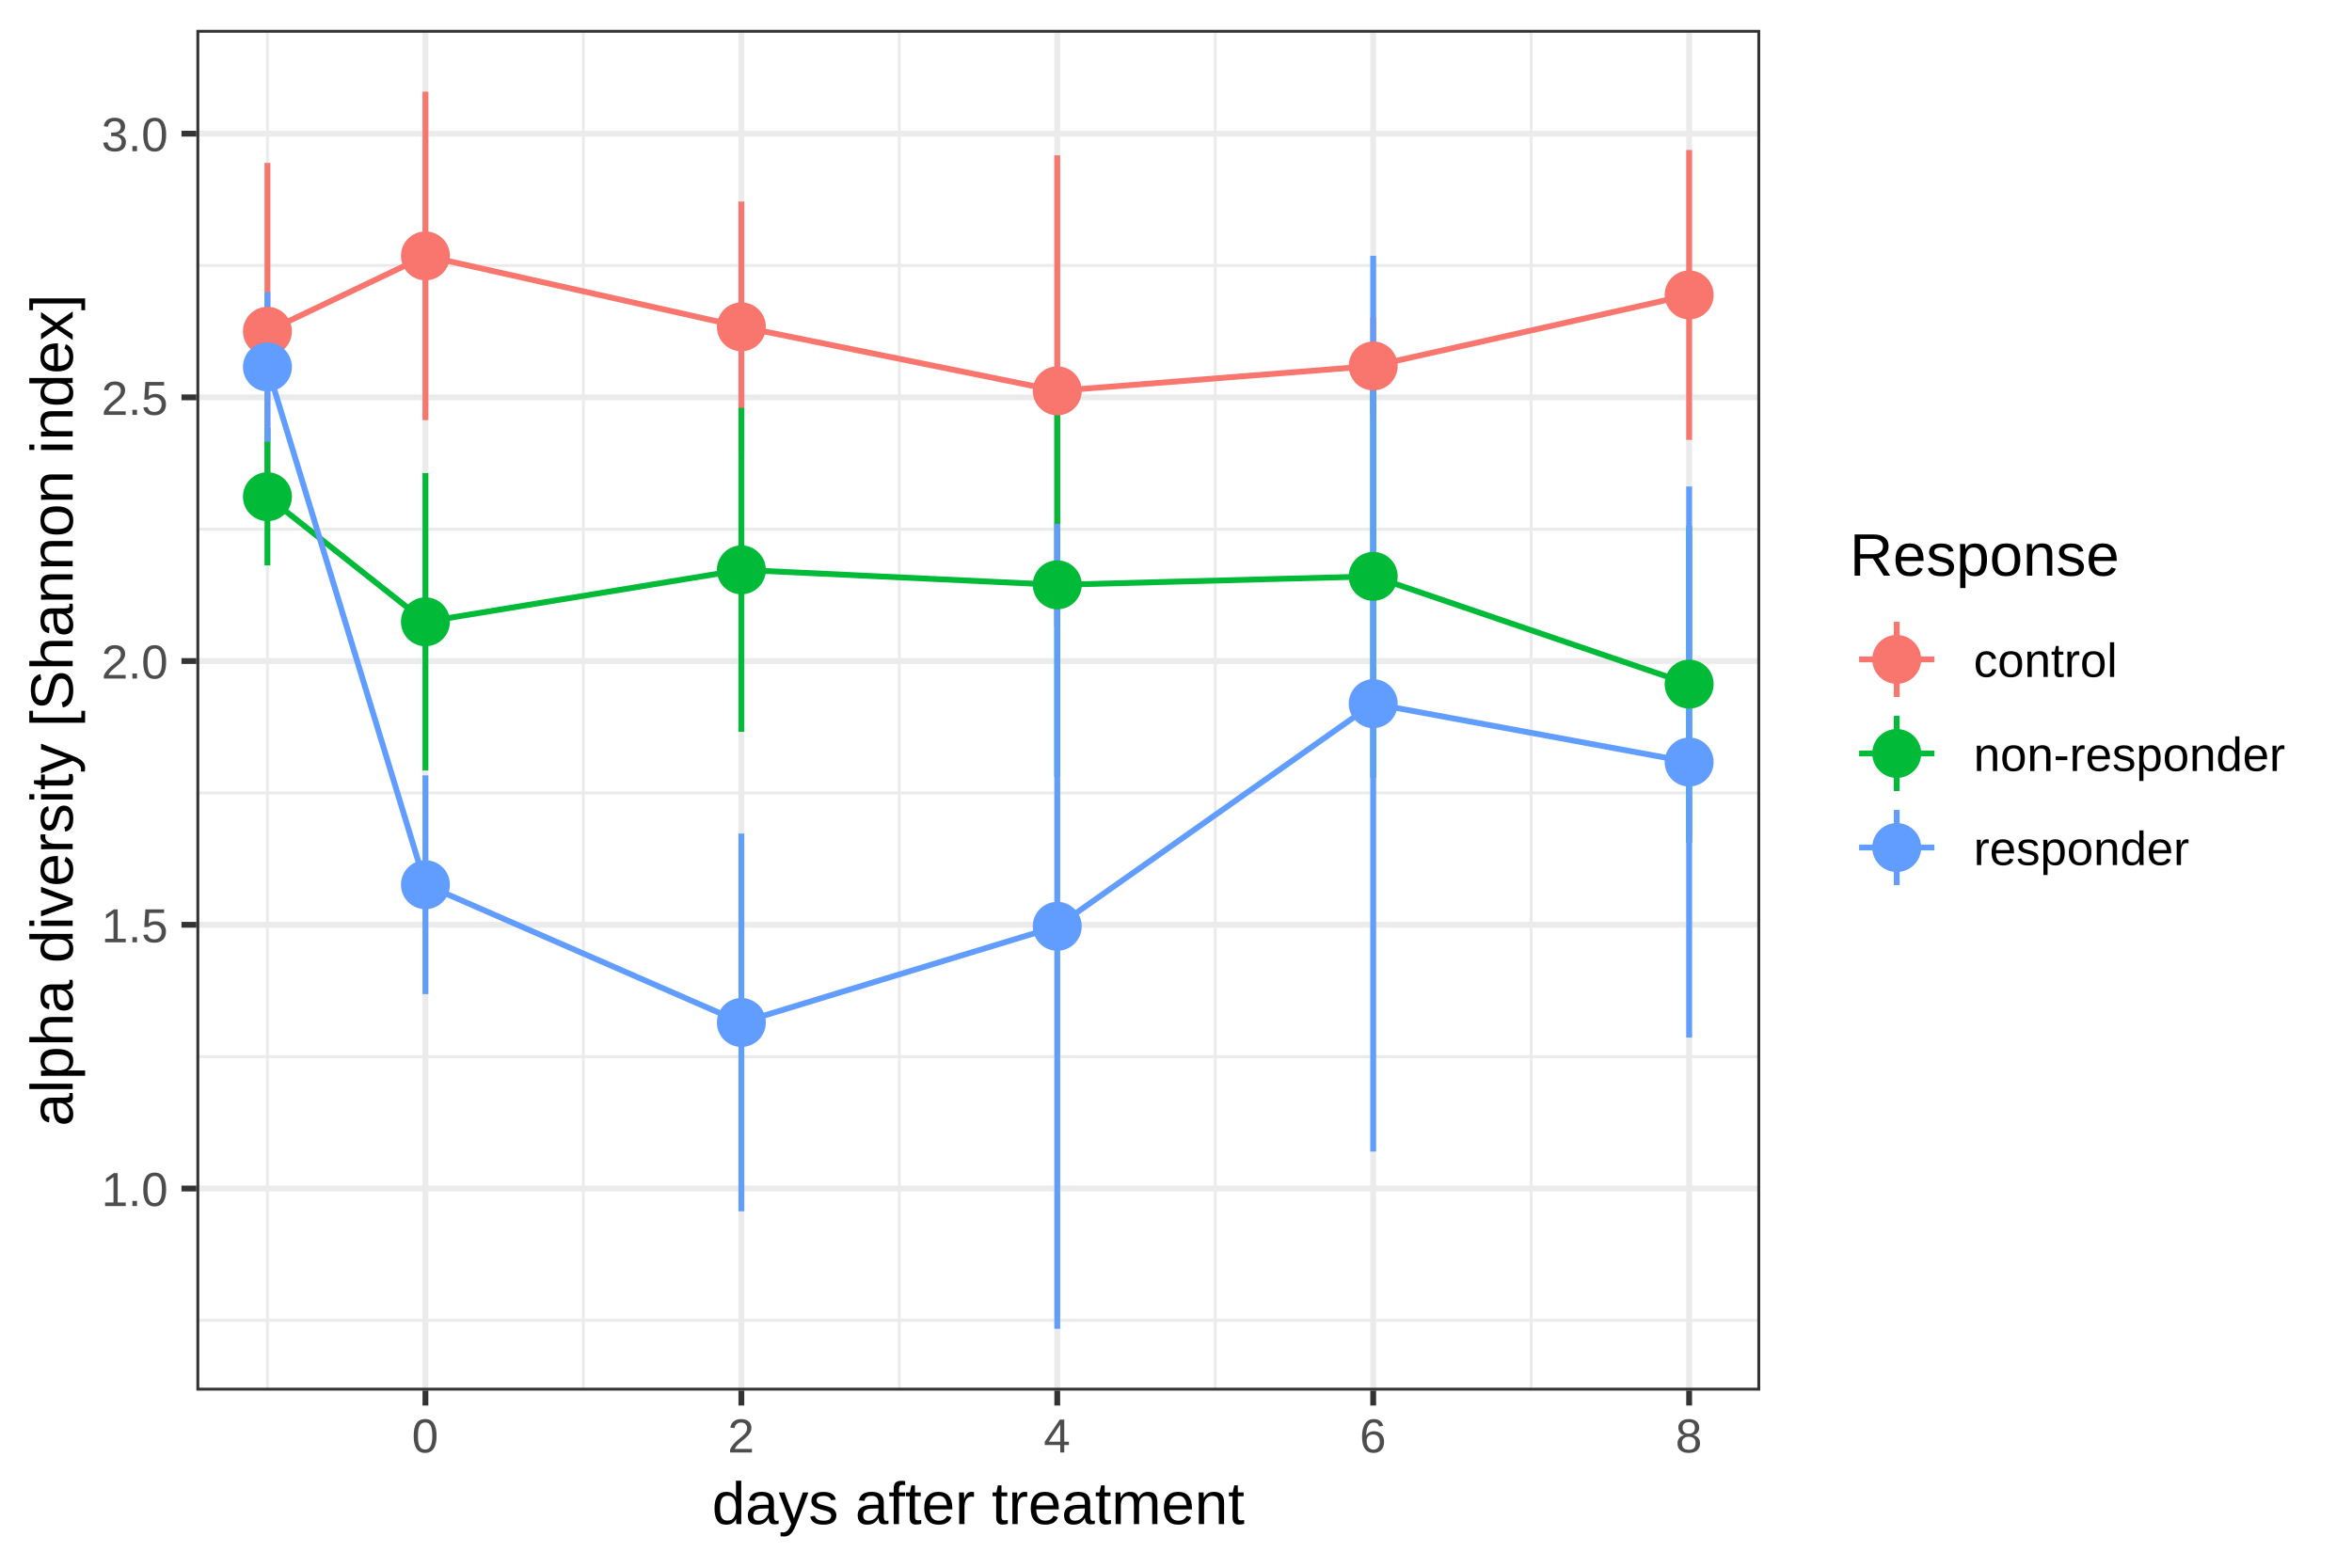
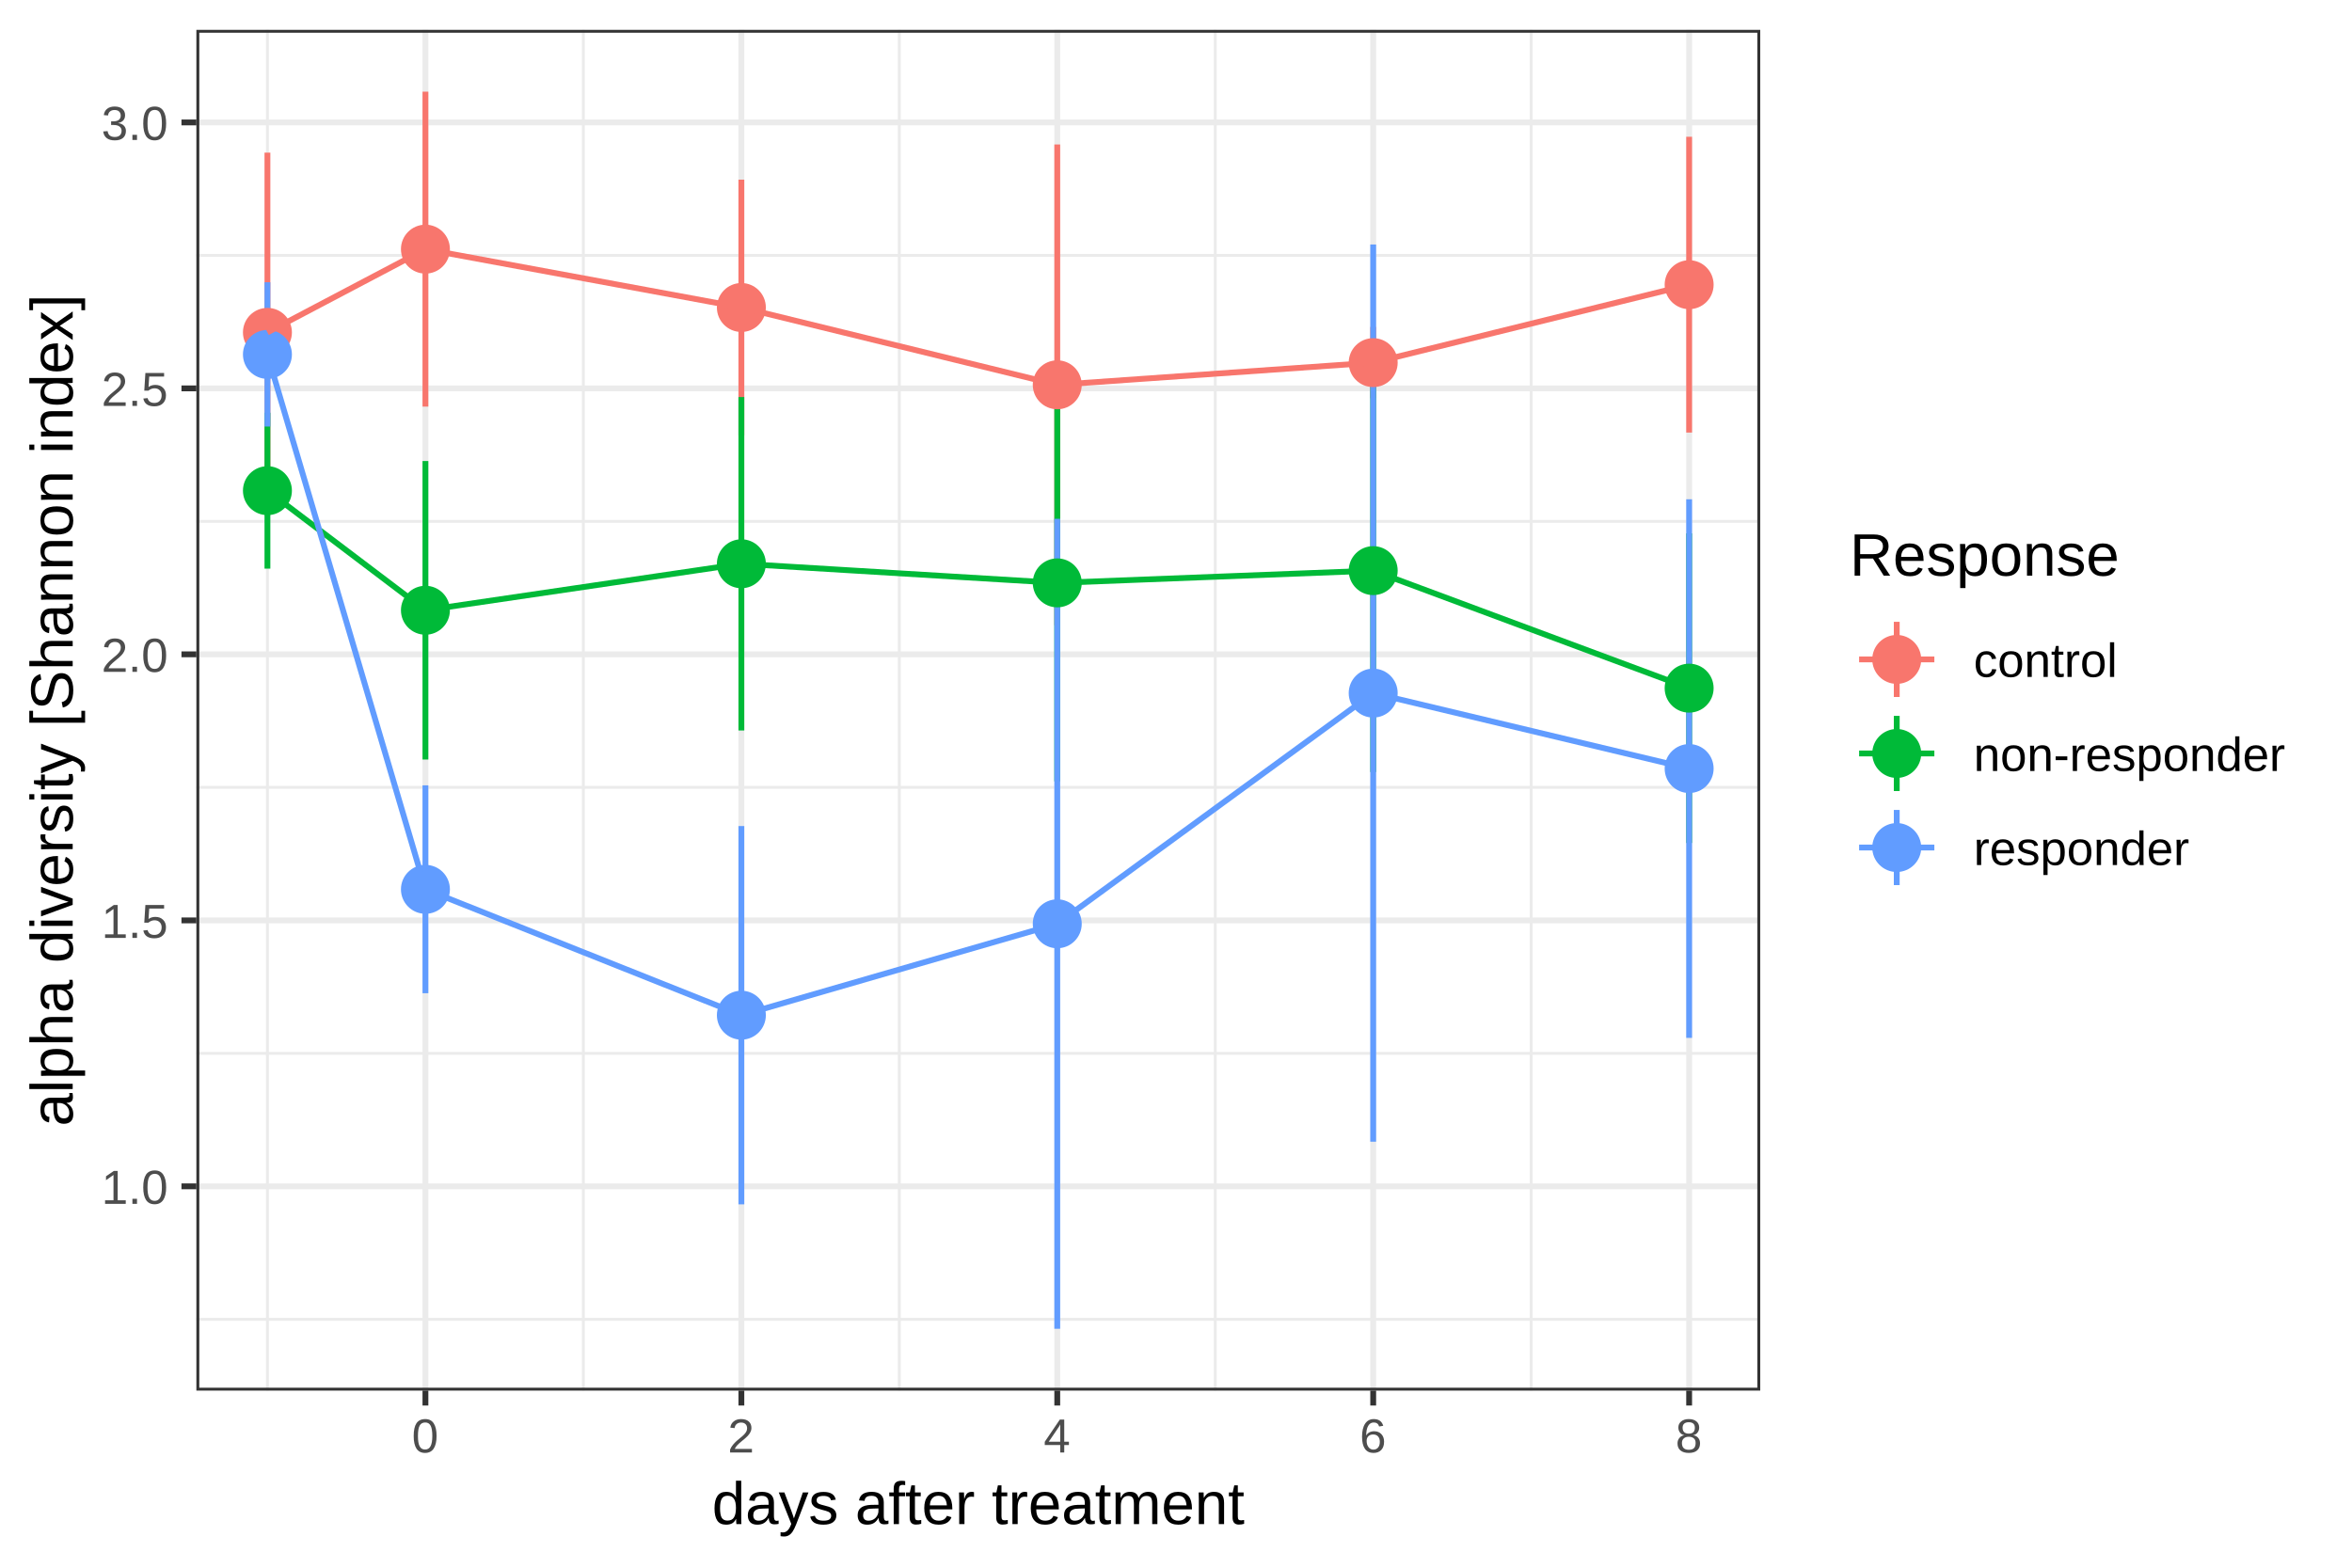
<svg xmlns="http://www.w3.org/2000/svg" viewBox="0 0 432.00 288.00">
  <defs>
    <style type="text/css">
    line, polyline, path, rect, circle {
      fill: none;
      stroke: #000000;
      stroke-linecap: round;
      stroke-linejoin: round;
      stroke-miterlimit: 10.00;
    }
  </style>
  </defs>
  <rect width="100%" height="100%" style="stroke: none; fill: #FFFFFF;" />
  <rect x="0.00" y="0.00" width="432.00" height="288.00" style="stroke-width: 1.07; stroke: #FFFFFF; fill: #FFFFFF;" />
  <defs>
    <clipPath id="cpMzYuMDY4MnwzMjMuMzA0fDI1NS40NzR8NS40Nzk0NQ==">
      <rect x="36.07" y="5.48" width="287.24" height="249.99" />
    </clipPath>
  </defs>
  <rect x="36.07" y="5.48" width="287.24" height="249.99" style="stroke-width: 1.07; stroke: none; fill: #FFFFFF;" clip-path="url(#cpMzYuMDY4MnwzMjMuMzA0fDI1NS40NzR8NS40Nzk0NQ==)" />
-   <polyline points="36.07,242.56 323.30,242.56 " style="stroke-width: 0.53; stroke: #EBEBEB; stroke-linecap: butt;" clip-path="url(#cpMzYuMDY4MnwzMjMuMzA0fDI1NS40NzR8NS40Nzk0NQ==)" />
-   <polyline points="36.07,194.11 323.30,194.11 " style="stroke-width: 0.53; stroke: #EBEBEB; stroke-linecap: butt;" clip-path="url(#cpMzYuMDY4MnwzMjMuMzA0fDI1NS40NzR8NS40Nzk0NQ==)" />
-   <polyline points="36.07,145.67 323.30,145.67 " style="stroke-width: 0.53; stroke: #EBEBEB; stroke-linecap: butt;" clip-path="url(#cpMzYuMDY4MnwzMjMuMzA0fDI1NS40NzR8NS40Nzk0NQ==)" />
-   <polyline points="36.07,97.22 323.30,97.22 " style="stroke-width: 0.53; stroke: #EBEBEB; stroke-linecap: butt;" clip-path="url(#cpMzYuMDY4MnwzMjMuMzA0fDI1NS40NzR8NS40Nzk0NQ==)" />
-   <polyline points="36.07,48.77 323.30,48.77 " style="stroke-width: 0.53; stroke: #EBEBEB; stroke-linecap: butt;" clip-path="url(#cpMzYuMDY4MnwzMjMuMzA0fDI1NS40NzR8NS40Nzk0NQ==)" />
+   <polyline points="36.07,242.37 323.30,242.37 " style="stroke-width: 0.53; stroke: #EBEBEB; stroke-linecap: butt;" clip-path="url(#cpMzYuMDY4MnwzMjMuMzA0fDI1NS40NzR8NS40Nzk0NQ==)" />
+   <polyline points="36.07,193.51 323.30,193.51 " style="stroke-width: 0.53; stroke: #EBEBEB; stroke-linecap: butt;" clip-path="url(#cpMzYuMDY4MnwzMjMuMzA0fDI1NS40NzR8NS40Nzk0NQ==)" />
+   <polyline points="36.07,144.65 323.30,144.65 " style="stroke-width: 0.53; stroke: #EBEBEB; stroke-linecap: butt;" clip-path="url(#cpMzYuMDY4MnwzMjMuMzA0fDI1NS40NzR8NS40Nzk0NQ==)" />
+   <polyline points="36.07,95.78 323.30,95.78 " style="stroke-width: 0.53; stroke: #EBEBEB; stroke-linecap: butt;" clip-path="url(#cpMzYuMDY4MnwzMjMuMzA0fDI1NS40NzR8NS40Nzk0NQ==)" />
+   <polyline points="36.07,46.92 323.30,46.92 " style="stroke-width: 0.53; stroke: #EBEBEB; stroke-linecap: butt;" clip-path="url(#cpMzYuMDY4MnwzMjMuMzA0fDI1NS40NzR8NS40Nzk0NQ==)" />
  <polyline points="49.12,255.47 49.12,5.48 " style="stroke-width: 0.53; stroke: #EBEBEB; stroke-linecap: butt;" clip-path="url(#cpMzYuMDY4MnwzMjMuMzA0fDI1NS40NzR8NS40Nzk0NQ==)" />
  <polyline points="107.15,255.47 107.15,5.48 " style="stroke-width: 0.53; stroke: #EBEBEB; stroke-linecap: butt;" clip-path="url(#cpMzYuMDY4MnwzMjMuMzA0fDI1NS40NzR8NS40Nzk0NQ==)" />
  <polyline points="165.18,255.47 165.18,5.48 " style="stroke-width: 0.53; stroke: #EBEBEB; stroke-linecap: butt;" clip-path="url(#cpMzYuMDY4MnwzMjMuMzA0fDI1NS40NzR8NS40Nzk0NQ==)" />
  <polyline points="223.21,255.47 223.21,5.48 " style="stroke-width: 0.53; stroke: #EBEBEB; stroke-linecap: butt;" clip-path="url(#cpMzYuMDY4MnwzMjMuMzA0fDI1NS40NzR8NS40Nzk0NQ==)" />
  <polyline points="281.23,255.47 281.23,5.48 " style="stroke-width: 0.53; stroke: #EBEBEB; stroke-linecap: butt;" clip-path="url(#cpMzYuMDY4MnwzMjMuMzA0fDI1NS40NzR8NS40Nzk0NQ==)" />
-   <polyline points="36.07,218.34 323.30,218.34 " style="stroke-width: 1.07; stroke: #EBEBEB; stroke-linecap: butt;" clip-path="url(#cpMzYuMDY4MnwzMjMuMzA0fDI1NS40NzR8NS40Nzk0NQ==)" />
-   <polyline points="36.07,169.89 323.30,169.89 " style="stroke-width: 1.07; stroke: #EBEBEB; stroke-linecap: butt;" clip-path="url(#cpMzYuMDY4MnwzMjMuMzA0fDI1NS40NzR8NS40Nzk0NQ==)" />
-   <polyline points="36.07,121.44 323.30,121.44 " style="stroke-width: 1.07; stroke: #EBEBEB; stroke-linecap: butt;" clip-path="url(#cpMzYuMDY4MnwzMjMuMzA0fDI1NS40NzR8NS40Nzk0NQ==)" />
-   <polyline points="36.07,73.00 323.30,73.00 " style="stroke-width: 1.07; stroke: #EBEBEB; stroke-linecap: butt;" clip-path="url(#cpMzYuMDY4MnwzMjMuMzA0fDI1NS40NzR8NS40Nzk0NQ==)" />
-   <polyline points="36.07,24.55 323.30,24.55 " style="stroke-width: 1.07; stroke: #EBEBEB; stroke-linecap: butt;" clip-path="url(#cpMzYuMDY4MnwzMjMuMzA0fDI1NS40NzR8NS40Nzk0NQ==)" />
+   <polyline points="36.07,217.94 323.30,217.94 " style="stroke-width: 1.07; stroke: #EBEBEB; stroke-linecap: butt;" clip-path="url(#cpMzYuMDY4MnwzMjMuMzA0fDI1NS40NzR8NS40Nzk0NQ==)" />
+   <polyline points="36.07,169.08 323.30,169.08 " style="stroke-width: 1.07; stroke: #EBEBEB; stroke-linecap: butt;" clip-path="url(#cpMzYuMDY4MnwzMjMuMzA0fDI1NS40NzR8NS40Nzk0NQ==)" />
+   <polyline points="36.07,120.21 323.30,120.21 " style="stroke-width: 1.07; stroke: #EBEBEB; stroke-linecap: butt;" clip-path="url(#cpMzYuMDY4MnwzMjMuMzA0fDI1NS40NzR8NS40Nzk0NQ==)" />
+   <polyline points="36.07,71.35 323.30,71.35 " style="stroke-width: 1.07; stroke: #EBEBEB; stroke-linecap: butt;" clip-path="url(#cpMzYuMDY4MnwzMjMuMzA0fDI1NS40NzR8NS40Nzk0NQ==)" />
+   <polyline points="36.07,22.49 323.30,22.49 " style="stroke-width: 1.07; stroke: #EBEBEB; stroke-linecap: butt;" clip-path="url(#cpMzYuMDY4MnwzMjMuMzA0fDI1NS40NzR8NS40Nzk0NQ==)" />
  <polyline points="78.14,255.47 78.14,5.48 " style="stroke-width: 1.07; stroke: #EBEBEB; stroke-linecap: butt;" clip-path="url(#cpMzYuMDY4MnwzMjMuMzA0fDI1NS40NzR8NS40Nzk0NQ==)" />
  <polyline points="136.17,255.47 136.17,5.48 " style="stroke-width: 1.07; stroke: #EBEBEB; stroke-linecap: butt;" clip-path="url(#cpMzYuMDY4MnwzMjMuMzA0fDI1NS40NzR8NS40Nzk0NQ==)" />
  <polyline points="194.19,255.47 194.19,5.48 " style="stroke-width: 1.07; stroke: #EBEBEB; stroke-linecap: butt;" clip-path="url(#cpMzYuMDY4MnwzMjMuMzA0fDI1NS40NzR8NS40Nzk0NQ==)" />
  <polyline points="252.22,255.47 252.22,5.48 " style="stroke-width: 1.07; stroke: #EBEBEB; stroke-linecap: butt;" clip-path="url(#cpMzYuMDY4MnwzMjMuMzA0fDI1NS40NzR8NS40Nzk0NQ==)" />
  <polyline points="310.25,255.47 310.25,5.48 " style="stroke-width: 1.07; stroke: #EBEBEB; stroke-linecap: butt;" clip-path="url(#cpMzYuMDY4MnwzMjMuMzA0fDI1NS40NzR8NS40Nzk0NQ==)" />
-   <line x1="49.12" y1="91.78" x2="49.12" y2="29.93" style="stroke-width: 1.07; stroke: #F8766D; stroke-linecap: butt;" clip-path="url(#cpMzYuMDY4MnwzMjMuMzA0fDI1NS40NzR8NS40Nzk0NQ==)" />
-   <line x1="78.14" y1="77.18" x2="78.14" y2="16.84" style="stroke-width: 1.07; stroke: #F8766D; stroke-linecap: butt;" clip-path="url(#cpMzYuMDY4MnwzMjMuMzA0fDI1NS40NzR8NS40Nzk0NQ==)" />
-   <line x1="136.17" y1="83.07" x2="136.17" y2="37.02" style="stroke-width: 1.07; stroke: #F8766D; stroke-linecap: butt;" clip-path="url(#cpMzYuMDY4MnwzMjMuMzA0fDI1NS40NzR8NS40Nzk0NQ==)" />
-   <line x1="194.19" y1="115.06" x2="194.19" y2="28.53" style="stroke-width: 1.07; stroke: #F8766D; stroke-linecap: butt;" clip-path="url(#cpMzYuMDY4MnwzMjMuMzA0fDI1NS40NzR8NS40Nzk0NQ==)" />
-   <line x1="252.22" y1="76.14" x2="252.22" y2="58.32" style="stroke-width: 1.07; stroke: #F8766D; stroke-linecap: butt;" clip-path="url(#cpMzYuMDY4MnwzMjMuMzA0fDI1NS40NzR8NS40Nzk0NQ==)" />
-   <line x1="310.25" y1="80.81" x2="310.25" y2="27.55" style="stroke-width: 1.07; stroke: #F8766D; stroke-linecap: butt;" clip-path="url(#cpMzYuMDY4MnwzMjMuMzA0fDI1NS40NzR8NS40Nzk0NQ==)" />
-   <line x1="49.12" y1="103.88" x2="49.12" y2="78.62" style="stroke-width: 1.07; stroke: #00BA38; stroke-linecap: butt;" clip-path="url(#cpMzYuMDY4MnwzMjMuMzA0fDI1NS40NzR8NS40Nzk0NQ==)" />
-   <line x1="78.14" y1="141.55" x2="78.14" y2="86.91" style="stroke-width: 1.07; stroke: #00BA38; stroke-linecap: butt;" clip-path="url(#cpMzYuMDY4MnwzMjMuMzA0fDI1NS40NzR8NS40Nzk0NQ==)" />
-   <line x1="136.17" y1="134.45" x2="136.17" y2="74.93" style="stroke-width: 1.07; stroke: #00BA38; stroke-linecap: butt;" clip-path="url(#cpMzYuMDY4MnwzMjMuMzA0fDI1NS40NzR8NS40Nzk0NQ==)" />
-   <line x1="194.19" y1="142.72" x2="194.19" y2="72.15" style="stroke-width: 1.07; stroke: #00BA38; stroke-linecap: butt;" clip-path="url(#cpMzYuMDY4MnwzMjMuMzA0fDI1NS40NzR8NS40Nzk0NQ==)" />
-   <line x1="252.22" y1="142.85" x2="252.22" y2="68.91" style="stroke-width: 1.07; stroke: #00BA38; stroke-linecap: butt;" clip-path="url(#cpMzYuMDY4MnwzMjMuMzA0fDI1NS40NzR8NS40Nzk0NQ==)" />
-   <line x1="310.25" y1="154.78" x2="310.25" y2="96.59" style="stroke-width: 1.07; stroke: #00BA38; stroke-linecap: butt;" clip-path="url(#cpMzYuMDY4MnwzMjMuMzA0fDI1NS40NzR8NS40Nzk0NQ==)" />
-   <line x1="49.12" y1="81.14" x2="49.12" y2="53.67" style="stroke-width: 1.07; stroke: #619CFF; stroke-linecap: butt;" clip-path="url(#cpMzYuMDY4MnwzMjMuMzA0fDI1NS40NzR8NS40Nzk0NQ==)" />
-   <line x1="78.14" y1="182.63" x2="78.14" y2="142.44" style="stroke-width: 1.07; stroke: #619CFF; stroke-linecap: butt;" clip-path="url(#cpMzYuMDY4MnwzMjMuMzA0fDI1NS40NzR8NS40Nzk0NQ==)" />
-   <line x1="136.17" y1="222.53" x2="136.17" y2="153.14" style="stroke-width: 1.07; stroke: #619CFF; stroke-linecap: butt;" clip-path="url(#cpMzYuMDY4MnwzMjMuMzA0fDI1NS40NzR8NS40Nzk0NQ==)" />
-   <line x1="194.19" y1="244.11" x2="194.19" y2="96.23" style="stroke-width: 1.07; stroke: #619CFF; stroke-linecap: butt;" clip-path="url(#cpMzYuMDY4MnwzMjMuMzA0fDI1NS40NzR8NS40Nzk0NQ==)" />
-   <line x1="252.22" y1="211.55" x2="252.22" y2="46.99" style="stroke-width: 1.07; stroke: #619CFF; stroke-linecap: butt;" clip-path="url(#cpMzYuMDY4MnwzMjMuMzA0fDI1NS40NzR8NS40Nzk0NQ==)" />
-   <line x1="310.25" y1="190.61" x2="310.25" y2="89.37" style="stroke-width: 1.07; stroke: #619CFF; stroke-linecap: butt;" clip-path="url(#cpMzYuMDY4MnwzMjMuMzA0fDI1NS40NzR8NS40Nzk0NQ==)" />
-   <circle cx="49.12" cy="60.86" r="2.84pt" style="stroke-width: 1.42; stroke: #F8766D; fill: #F8766D;" clip-path="url(#cpMzYuMDY4MnwzMjMuMzA0fDI1NS40NzR8NS40Nzk0NQ==)" />
-   <circle cx="78.14" cy="47.01" r="2.84pt" style="stroke-width: 1.42; stroke: #F8766D; fill: #F8766D;" clip-path="url(#cpMzYuMDY4MnwzMjMuMzA0fDI1NS40NzR8NS40Nzk0NQ==)" />
-   <circle cx="136.17" cy="60.04" r="2.84pt" style="stroke-width: 1.42; stroke: #F8766D; fill: #F8766D;" clip-path="url(#cpMzYuMDY4MnwzMjMuMzA0fDI1NS40NzR8NS40Nzk0NQ==)" />
-   <circle cx="194.19" cy="71.80" r="2.84pt" style="stroke-width: 1.42; stroke: #F8766D; fill: #F8766D;" clip-path="url(#cpMzYuMDY4MnwzMjMuMzA0fDI1NS40NzR8NS40Nzk0NQ==)" />
-   <circle cx="252.22" cy="67.23" r="2.84pt" style="stroke-width: 1.42; stroke: #F8766D; fill: #F8766D;" clip-path="url(#cpMzYuMDY4MnwzMjMuMzA0fDI1NS40NzR8NS40Nzk0NQ==)" />
-   <circle cx="310.25" cy="54.18" r="2.84pt" style="stroke-width: 1.42; stroke: #F8766D; fill: #F8766D;" clip-path="url(#cpMzYuMDY4MnwzMjMuMzA0fDI1NS40NzR8NS40Nzk0NQ==)" />
-   <circle cx="49.12" cy="91.25" r="2.84pt" style="stroke-width: 1.42; stroke: #00BA38; fill: #00BA38;" clip-path="url(#cpMzYuMDY4MnwzMjMuMzA0fDI1NS40NzR8NS40Nzk0NQ==)" />
-   <circle cx="78.14" cy="114.23" r="2.84pt" style="stroke-width: 1.42; stroke: #00BA38; fill: #00BA38;" clip-path="url(#cpMzYuMDY4MnwzMjMuMzA0fDI1NS40NzR8NS40Nzk0NQ==)" />
-   <circle cx="136.17" cy="104.69" r="2.84pt" style="stroke-width: 1.42; stroke: #00BA38; fill: #00BA38;" clip-path="url(#cpMzYuMDY4MnwzMjMuMzA0fDI1NS40NzR8NS40Nzk0NQ==)" />
-   <circle cx="194.19" cy="107.44" r="2.84pt" style="stroke-width: 1.42; stroke: #00BA38; fill: #00BA38;" clip-path="url(#cpMzYuMDY4MnwzMjMuMzA0fDI1NS40NzR8NS40Nzk0NQ==)" />
-   <circle cx="252.22" cy="105.88" r="2.84pt" style="stroke-width: 1.42; stroke: #00BA38; fill: #00BA38;" clip-path="url(#cpMzYuMDY4MnwzMjMuMzA0fDI1NS40NzR8NS40Nzk0NQ==)" />
-   <circle cx="310.25" cy="125.68" r="2.84pt" style="stroke-width: 1.42; stroke: #00BA38; fill: #00BA38;" clip-path="url(#cpMzYuMDY4MnwzMjMuMzA0fDI1NS40NzR8NS40Nzk0NQ==)" />
-   <circle cx="49.12" cy="67.41" r="2.84pt" style="stroke-width: 1.42; stroke: #619CFF; fill: #619CFF;" clip-path="url(#cpMzYuMDY4MnwzMjMuMzA0fDI1NS40NzR8NS40Nzk0NQ==)" />
-   <circle cx="78.14" cy="162.53" r="2.84pt" style="stroke-width: 1.42; stroke: #619CFF; fill: #619CFF;" clip-path="url(#cpMzYuMDY4MnwzMjMuMzA0fDI1NS40NzR8NS40Nzk0NQ==)" />
-   <circle cx="136.17" cy="187.84" r="2.84pt" style="stroke-width: 1.42; stroke: #619CFF; fill: #619CFF;" clip-path="url(#cpMzYuMDY4MnwzMjMuMzA0fDI1NS40NzR8NS40Nzk0NQ==)" />
-   <circle cx="194.19" cy="170.17" r="2.84pt" style="stroke-width: 1.42; stroke: #619CFF; fill: #619CFF;" clip-path="url(#cpMzYuMDY4MnwzMjMuMzA0fDI1NS40NzR8NS40Nzk0NQ==)" />
-   <circle cx="252.22" cy="129.27" r="2.84pt" style="stroke-width: 1.42; stroke: #619CFF; fill: #619CFF;" clip-path="url(#cpMzYuMDY4MnwzMjMuMzA0fDI1NS40NzR8NS40Nzk0NQ==)" />
-   <circle cx="310.25" cy="139.99" r="2.84pt" style="stroke-width: 1.42; stroke: #619CFF; fill: #619CFF;" clip-path="url(#cpMzYuMDY4MnwzMjMuMzA0fDI1NS40NzR8NS40Nzk0NQ==)" />
-   <polyline points="49.12,60.86 78.14,47.01 136.17,60.04 194.19,71.80 252.22,67.23 310.25,54.18 " style="stroke-width: 1.07; stroke: #F8766D; stroke-linecap: butt;" clip-path="url(#cpMzYuMDY4MnwzMjMuMzA0fDI1NS40NzR8NS40Nzk0NQ==)" />
-   <polyline points="49.12,91.25 78.14,114.23 136.17,104.69 194.19,107.44 252.22,105.88 310.25,125.68 " style="stroke-width: 1.07; stroke: #00BA38; stroke-linecap: butt;" clip-path="url(#cpMzYuMDY4MnwzMjMuMzA0fDI1NS40NzR8NS40Nzk0NQ==)" />
-   <polyline points="49.12,67.41 78.14,162.53 136.17,187.84 194.19,170.17 252.22,129.27 310.25,139.99 " style="stroke-width: 1.07; stroke: #619CFF; stroke-linecap: butt;" clip-path="url(#cpMzYuMDY4MnwzMjMuMzA0fDI1NS40NzR8NS40Nzk0NQ==)" />
+   <line x1="49.12" y1="94.08" x2="49.12" y2="28.04" style="stroke-width: 1.07; stroke: #F8766D; stroke-linecap: butt;" clip-path="url(#cpMzYuMDY4MnwzMjMuMzA0fDI1NS40NzR8NS40Nzk0NQ==)" />
+   <line x1="78.14" y1="74.69" x2="78.14" y2="16.84" style="stroke-width: 1.07; stroke: #F8766D; stroke-linecap: butt;" clip-path="url(#cpMzYuMDY4MnwzMjMuMzA0fDI1NS40NzR8NS40Nzk0NQ==)" />
+   <line x1="136.17" y1="79.97" x2="136.17" y2="33.01" style="stroke-width: 1.07; stroke: #F8766D; stroke-linecap: butt;" clip-path="url(#cpMzYuMDY4MnwzMjMuMzA0fDI1NS40NzR8NS40Nzk0NQ==)" />
+   <line x1="194.19" y1="114.84" x2="194.19" y2="26.54" style="stroke-width: 1.07; stroke: #F8766D; stroke-linecap: butt;" clip-path="url(#cpMzYuMDY4MnwzMjMuMzA0fDI1NS40NzR8NS40Nzk0NQ==)" />
+   <line x1="252.22" y1="73.16" x2="252.22" y2="60.07" style="stroke-width: 1.07; stroke: #F8766D; stroke-linecap: butt;" clip-path="url(#cpMzYuMDY4MnwzMjMuMzA0fDI1NS40NzR8NS40Nzk0NQ==)" />
+   <line x1="310.25" y1="79.46" x2="310.25" y2="25.13" style="stroke-width: 1.07; stroke: #F8766D; stroke-linecap: butt;" clip-path="url(#cpMzYuMDY4MnwzMjMuMzA0fDI1NS40NzR8NS40Nzk0NQ==)" />
+   <line x1="49.12" y1="104.46" x2="49.12" y2="75.82" style="stroke-width: 1.07; stroke: #00BA38; stroke-linecap: butt;" clip-path="url(#cpMzYuMDY4MnwzMjMuMzA0fDI1NS40NzR8NS40Nzk0NQ==)" />
+   <line x1="78.14" y1="139.53" x2="78.14" y2="84.69" style="stroke-width: 1.07; stroke: #00BA38; stroke-linecap: butt;" clip-path="url(#cpMzYuMDY4MnwzMjMuMzA0fDI1NS40NzR8NS40Nzk0NQ==)" />
+   <line x1="136.17" y1="134.20" x2="136.17" y2="72.94" style="stroke-width: 1.07; stroke: #00BA38; stroke-linecap: butt;" clip-path="url(#cpMzYuMDY4MnwzMjMuMzA0fDI1NS40NzR8NS40Nzk0NQ==)" />
+   <line x1="194.19" y1="143.54" x2="194.19" y2="70.63" style="stroke-width: 1.07; stroke: #00BA38; stroke-linecap: butt;" clip-path="url(#cpMzYuMDY4MnwzMjMuMzA0fDI1NS40NzR8NS40Nzk0NQ==)" />
+   <line x1="252.22" y1="141.83" x2="252.22" y2="67.82" style="stroke-width: 1.07; stroke: #00BA38; stroke-linecap: butt;" clip-path="url(#cpMzYuMDY4MnwzMjMuMzA0fDI1NS40NzR8NS40Nzk0NQ==)" />
+   <line x1="310.25" y1="154.86" x2="310.25" y2="97.99" style="stroke-width: 1.07; stroke: #00BA38; stroke-linecap: butt;" clip-path="url(#cpMzYuMDY4MnwzMjMuMzA0fDI1NS40NzR8NS40Nzk0NQ==)" />
+   <line x1="49.12" y1="78.36" x2="49.12" y2="51.85" style="stroke-width: 1.07; stroke: #619CFF; stroke-linecap: butt;" clip-path="url(#cpMzYuMDY4MnwzMjMuMzA0fDI1NS40NzR8NS40Nzk0NQ==)" />
+   <line x1="78.14" y1="182.47" x2="78.14" y2="144.28" style="stroke-width: 1.07; stroke: #619CFF; stroke-linecap: butt;" clip-path="url(#cpMzYuMDY4MnwzMjMuMzA0fDI1NS40NzR8NS40Nzk0NQ==)" />
+   <line x1="136.17" y1="221.25" x2="136.17" y2="151.75" style="stroke-width: 1.07; stroke: #619CFF; stroke-linecap: butt;" clip-path="url(#cpMzYuMDY4MnwzMjMuMzA0fDI1NS40NzR8NS40Nzk0NQ==)" />
+   <line x1="194.19" y1="244.11" x2="194.19" y2="95.31" style="stroke-width: 1.07; stroke: #619CFF; stroke-linecap: butt;" clip-path="url(#cpMzYuMDY4MnwzMjMuMzA0fDI1NS40NzR8NS40Nzk0NQ==)" />
+   <line x1="252.22" y1="209.74" x2="252.22" y2="44.92" style="stroke-width: 1.07; stroke: #619CFF; stroke-linecap: butt;" clip-path="url(#cpMzYuMDY4MnwzMjMuMzA0fDI1NS40NzR8NS40Nzk0NQ==)" />
+   <line x1="310.25" y1="190.67" x2="310.25" y2="91.72" style="stroke-width: 1.07; stroke: #619CFF; stroke-linecap: butt;" clip-path="url(#cpMzYuMDY4MnwzMjMuMzA0fDI1NS40NzR8NS40Nzk0NQ==)" />
+   <circle cx="49.12" cy="61.06" r="2.84pt" style="stroke-width: 1.42; stroke: #F8766D; fill: #F8766D;" clip-path="url(#cpMzYuMDY4MnwzMjMuMzA0fDI1NS40NzR8NS40Nzk0NQ==)" />
+   <circle cx="78.14" cy="45.77" r="2.84pt" style="stroke-width: 1.42; stroke: #F8766D; fill: #F8766D;" clip-path="url(#cpMzYuMDY4MnwzMjMuMzA0fDI1NS40NzR8NS40Nzk0NQ==)" />
+   <circle cx="136.17" cy="56.49" r="2.84pt" style="stroke-width: 1.42; stroke: #F8766D; fill: #F8766D;" clip-path="url(#cpMzYuMDY4MnwzMjMuMzA0fDI1NS40NzR8NS40Nzk0NQ==)" />
+   <circle cx="194.19" cy="70.69" r="2.84pt" style="stroke-width: 1.42; stroke: #F8766D; fill: #F8766D;" clip-path="url(#cpMzYuMDY4MnwzMjMuMzA0fDI1NS40NzR8NS40Nzk0NQ==)" />
+   <circle cx="252.22" cy="66.62" r="2.84pt" style="stroke-width: 1.42; stroke: #F8766D; fill: #F8766D;" clip-path="url(#cpMzYuMDY4MnwzMjMuMzA0fDI1NS40NzR8NS40Nzk0NQ==)" />
+   <circle cx="310.25" cy="52.30" r="2.84pt" style="stroke-width: 1.42; stroke: #F8766D; fill: #F8766D;" clip-path="url(#cpMzYuMDY4MnwzMjMuMzA0fDI1NS40NzR8NS40Nzk0NQ==)" />
+   <circle cx="49.12" cy="90.14" r="2.84pt" style="stroke-width: 1.42; stroke: #00BA38; fill: #00BA38;" clip-path="url(#cpMzYuMDY4MnwzMjMuMzA0fDI1NS40NzR8NS40Nzk0NQ==)" />
+   <circle cx="78.14" cy="112.11" r="2.84pt" style="stroke-width: 1.42; stroke: #00BA38; fill: #00BA38;" clip-path="url(#cpMzYuMDY4MnwzMjMuMzA0fDI1NS40NzR8NS40Nzk0NQ==)" />
+   <circle cx="136.17" cy="103.57" r="2.84pt" style="stroke-width: 1.42; stroke: #00BA38; fill: #00BA38;" clip-path="url(#cpMzYuMDY4MnwzMjMuMzA0fDI1NS40NzR8NS40Nzk0NQ==)" />
+   <circle cx="194.19" cy="107.08" r="2.84pt" style="stroke-width: 1.42; stroke: #00BA38; fill: #00BA38;" clip-path="url(#cpMzYuMDY4MnwzMjMuMzA0fDI1NS40NzR8NS40Nzk0NQ==)" />
+   <circle cx="252.22" cy="104.83" r="2.84pt" style="stroke-width: 1.42; stroke: #00BA38; fill: #00BA38;" clip-path="url(#cpMzYuMDY4MnwzMjMuMzA0fDI1NS40NzR8NS40Nzk0NQ==)" />
+   <circle cx="310.25" cy="126.42" r="2.84pt" style="stroke-width: 1.42; stroke: #00BA38; fill: #00BA38;" clip-path="url(#cpMzYuMDY4MnwzMjMuMzA0fDI1NS40NzR8NS40Nzk0NQ==)" />
+   <circle cx="49.12" cy="65.11" r="2.84pt" style="stroke-width: 1.42; stroke: #619CFF; fill: #619CFF;" clip-path="url(#cpMzYuMDY4MnwzMjMuMzA0fDI1NS40NzR8NS40Nzk0NQ==)" />
+   <circle cx="78.14" cy="163.38" r="2.84pt" style="stroke-width: 1.42; stroke: #619CFF; fill: #619CFF;" clip-path="url(#cpMzYuMDY4MnwzMjMuMzA0fDI1NS40NzR8NS40Nzk0NQ==)" />
+   <circle cx="136.17" cy="186.50" r="2.84pt" style="stroke-width: 1.42; stroke: #619CFF; fill: #619CFF;" clip-path="url(#cpMzYuMDY4MnwzMjMuMzA0fDI1NS40NzR8NS40Nzk0NQ==)" />
+   <circle cx="194.19" cy="169.71" r="2.84pt" style="stroke-width: 1.42; stroke: #619CFF; fill: #619CFF;" clip-path="url(#cpMzYuMDY4MnwzMjMuMzA0fDI1NS40NzR8NS40Nzk0NQ==)" />
+   <circle cx="252.22" cy="127.33" r="2.84pt" style="stroke-width: 1.42; stroke: #619CFF; fill: #619CFF;" clip-path="url(#cpMzYuMDY4MnwzMjMuMzA0fDI1NS40NzR8NS40Nzk0NQ==)" />
+   <circle cx="310.25" cy="141.19" r="2.84pt" style="stroke-width: 1.42; stroke: #619CFF; fill: #619CFF;" clip-path="url(#cpMzYuMDY4MnwzMjMuMzA0fDI1NS40NzR8NS40Nzk0NQ==)" />
+   <polyline points="49.12,61.06 78.14,45.77 136.17,56.49 194.19,70.69 252.22,66.62 310.25,52.30 " style="stroke-width: 1.07; stroke: #F8766D; stroke-linecap: butt;" clip-path="url(#cpMzYuMDY4MnwzMjMuMzA0fDI1NS40NzR8NS40Nzk0NQ==)" />
+   <polyline points="49.12,90.14 78.14,112.11 136.17,103.57 194.19,107.08 252.22,104.83 310.25,126.42 " style="stroke-width: 1.07; stroke: #00BA38; stroke-linecap: butt;" clip-path="url(#cpMzYuMDY4MnwzMjMuMzA0fDI1NS40NzR8NS40Nzk0NQ==)" />
+   <polyline points="49.12,65.11 78.14,163.38 136.17,186.50 194.19,169.71 252.22,127.33 310.25,141.19 " style="stroke-width: 1.07; stroke: #619CFF; stroke-linecap: butt;" clip-path="url(#cpMzYuMDY4MnwzMjMuMzA0fDI1NS40NzR8NS40Nzk0NQ==)" />
  <rect x="36.07" y="5.48" width="287.24" height="249.99" style="stroke-width: 1.07; stroke: #333333;" clip-path="url(#cpMzYuMDY4MnwzMjMuMzA0fDI1NS40NzR8NS40Nzk0NQ==)" />
  <defs>
    <clipPath id="cpMHw0MzJ8Mjg4fDA=">
      <rect x="0.00" y="0.00" width="432.00" height="288.00" />
    </clipPath>
  </defs>
  <g clip-path="url(#cpMHw0MzJ8Mjg4fDA=)">
-     <text x="18.63" y="221.56" style="font-size: 8.80px; fill: #4D4D4D; font-family: Arial;" textLength="12.51px" lengthAdjust="spacingAndGlyphs">1.0</text>
+     <text x="18.63" y="221.16" style="font-size: 8.80px; fill: #4D4D4D; font-family: Arial;" textLength="12.51px" lengthAdjust="spacingAndGlyphs">1.0</text>
  </g>
  <g clip-path="url(#cpMHw0MzJ8Mjg4fDA=)">
-     <text x="18.63" y="173.11" style="font-size: 8.80px; fill: #4D4D4D; font-family: Arial;" textLength="12.51px" lengthAdjust="spacingAndGlyphs">1.5</text>
+     <text x="18.63" y="172.30" style="font-size: 8.80px; fill: #4D4D4D; font-family: Arial;" textLength="12.51px" lengthAdjust="spacingAndGlyphs">1.5</text>
  </g>
  <g clip-path="url(#cpMHw0MzJ8Mjg4fDA=)">
-     <text x="18.63" y="124.66" style="font-size: 8.80px; fill: #4D4D4D; font-family: Arial;" textLength="12.51px" lengthAdjust="spacingAndGlyphs">2.0</text>
+     <text x="18.63" y="123.43" style="font-size: 8.80px; fill: #4D4D4D; font-family: Arial;" textLength="12.51px" lengthAdjust="spacingAndGlyphs">2.0</text>
  </g>
  <g clip-path="url(#cpMHw0MzJ8Mjg4fDA=)">
-     <text x="18.63" y="76.22" style="font-size: 8.80px; fill: #4D4D4D; font-family: Arial;" textLength="12.51px" lengthAdjust="spacingAndGlyphs">2.5</text>
+     <text x="18.63" y="74.57" style="font-size: 8.80px; fill: #4D4D4D; font-family: Arial;" textLength="12.51px" lengthAdjust="spacingAndGlyphs">2.5</text>
  </g>
  <g clip-path="url(#cpMHw0MzJ8Mjg4fDA=)">
-     <text x="18.63" y="27.77" style="font-size: 8.80px; fill: #4D4D4D; font-family: Arial;" textLength="12.51px" lengthAdjust="spacingAndGlyphs">3.0</text>
+     <text x="18.63" y="25.71" style="font-size: 8.80px; fill: #4D4D4D; font-family: Arial;" textLength="12.51px" lengthAdjust="spacingAndGlyphs">3.0</text>
  </g>
-   <polyline points="33.33,218.34 36.07,218.34 " style="stroke-width: 1.07; stroke: #333333; stroke-linecap: butt;" clip-path="url(#cpMHw0MzJ8Mjg4fDA=)" />
-   <polyline points="33.33,169.89 36.07,169.89 " style="stroke-width: 1.07; stroke: #333333; stroke-linecap: butt;" clip-path="url(#cpMHw0MzJ8Mjg4fDA=)" />
-   <polyline points="33.33,121.44 36.07,121.44 " style="stroke-width: 1.07; stroke: #333333; stroke-linecap: butt;" clip-path="url(#cpMHw0MzJ8Mjg4fDA=)" />
-   <polyline points="33.33,73.00 36.07,73.00 " style="stroke-width: 1.07; stroke: #333333; stroke-linecap: butt;" clip-path="url(#cpMHw0MzJ8Mjg4fDA=)" />
-   <polyline points="33.33,24.55 36.07,24.55 " style="stroke-width: 1.07; stroke: #333333; stroke-linecap: butt;" clip-path="url(#cpMHw0MzJ8Mjg4fDA=)" />
+   <polyline points="33.33,217.94 36.07,217.94 " style="stroke-width: 1.07; stroke: #333333; stroke-linecap: butt;" clip-path="url(#cpMHw0MzJ8Mjg4fDA=)" />
+   <polyline points="33.33,169.08 36.07,169.08 " style="stroke-width: 1.07; stroke: #333333; stroke-linecap: butt;" clip-path="url(#cpMHw0MzJ8Mjg4fDA=)" />
+   <polyline points="33.33,120.21 36.07,120.21 " style="stroke-width: 1.07; stroke: #333333; stroke-linecap: butt;" clip-path="url(#cpMHw0MzJ8Mjg4fDA=)" />
+   <polyline points="33.33,71.35 36.07,71.35 " style="stroke-width: 1.07; stroke: #333333; stroke-linecap: butt;" clip-path="url(#cpMHw0MzJ8Mjg4fDA=)" />
+   <polyline points="33.33,22.49 36.07,22.49 " style="stroke-width: 1.07; stroke: #333333; stroke-linecap: butt;" clip-path="url(#cpMHw0MzJ8Mjg4fDA=)" />
  <polyline points="78.14,258.21 78.14,255.47 " style="stroke-width: 1.07; stroke: #333333; stroke-linecap: butt;" clip-path="url(#cpMHw0MzJ8Mjg4fDA=)" />
  <polyline points="136.17,258.21 136.17,255.47 " style="stroke-width: 1.07; stroke: #333333; stroke-linecap: butt;" clip-path="url(#cpMHw0MzJ8Mjg4fDA=)" />
  <polyline points="194.19,258.21 194.19,255.47 " style="stroke-width: 1.07; stroke: #333333; stroke-linecap: butt;" clip-path="url(#cpMHw0MzJ8Mjg4fDA=)" />
  <polyline points="252.22,258.21 252.22,255.47 " style="stroke-width: 1.07; stroke: #333333; stroke-linecap: butt;" clip-path="url(#cpMHw0MzJ8Mjg4fDA=)" />
  <polyline points="310.25,258.21 310.25,255.47 " style="stroke-width: 1.07; stroke: #333333; stroke-linecap: butt;" clip-path="url(#cpMHw0MzJ8Mjg4fDA=)" />
  <g clip-path="url(#cpMHw0MzJ8Mjg4fDA=)">
    <text x="75.64" y="266.84" style="font-size: 8.80px; fill: #4D4D4D; font-family: Arial;" textLength="5.01px" lengthAdjust="spacingAndGlyphs">0</text>
  </g>
  <g clip-path="url(#cpMHw0MzJ8Mjg4fDA=)">
    <text x="133.66" y="266.84" style="font-size: 8.80px; fill: #4D4D4D; font-family: Arial;" textLength="5.01px" lengthAdjust="spacingAndGlyphs">2</text>
  </g>
  <g clip-path="url(#cpMHw0MzJ8Mjg4fDA=)">
    <text x="191.69" y="266.84" style="font-size: 8.80px; fill: #4D4D4D; font-family: Arial;" textLength="5.01px" lengthAdjust="spacingAndGlyphs">4</text>
  </g>
  <g clip-path="url(#cpMHw0MzJ8Mjg4fDA=)">
    <text x="249.72" y="266.84" style="font-size: 8.80px; fill: #4D4D4D; font-family: Arial;" textLength="5.01px" lengthAdjust="spacingAndGlyphs">6</text>
  </g>
  <g clip-path="url(#cpMHw0MzJ8Mjg4fDA=)">
    <text x="307.74" y="266.84" style="font-size: 8.80px; fill: #4D4D4D; font-family: Arial;" textLength="5.01px" lengthAdjust="spacingAndGlyphs">8</text>
  </g>
  <g clip-path="url(#cpMHw0MzJ8Mjg4fDA=)">
    <text x="130.77" y="279.99" style="font-size: 11.00px; font-family: Arial;" textLength="97.82px" lengthAdjust="spacingAndGlyphs">days after treatment</text>
  </g>
  <g clip-path="url(#cpMHw0MzJ8Mjg4fDA=)">
    <text transform="translate(13.35,206.92) rotate(-90)" style="font-size: 11.00px; font-family: Arial;" textLength="152.88px" lengthAdjust="spacingAndGlyphs">alpha diversity [Shannon index]</text>
  </g>
  <rect x="334.26" y="91.13" width="92.26" height="78.68" style="stroke-width: 1.07; stroke: none; fill: #FFFFFF;" clip-path="url(#cpMHw0MzJ8Mjg4fDA=)" />
  <g clip-path="url(#cpMHw0MzJ8Mjg4fDA=)">
    <text x="339.74" y="105.75" style="font-size: 11.00px; font-family: Arial;" textLength="49.53px" lengthAdjust="spacingAndGlyphs">Response</text>
  </g>
  <rect x="339.74" y="112.50" width="17.28" height="17.28" style="stroke-width: 1.07; stroke: none; fill: #FFFFFF;" clip-path="url(#cpMHw0MzJ8Mjg4fDA=)" />
  <line x1="348.38" y1="128.05" x2="348.38" y2="114.23" style="stroke-width: 1.07; stroke: #F8766D; stroke-linecap: butt;" clip-path="url(#cpMHw0MzJ8Mjg4fDA=)" />
  <circle cx="348.38" cy="121.14" r="2.84pt" style="stroke-width: 1.42; stroke: #F8766D; fill: #F8766D;" clip-path="url(#cpMHw0MzJ8Mjg4fDA=)" />
  <line x1="341.47" y1="121.14" x2="355.29" y2="121.14" style="stroke-width: 1.07; stroke: #F8766D; stroke-linecap: butt;" clip-path="url(#cpMHw0MzJ8Mjg4fDA=)" />
  <rect x="339.74" y="129.78" width="17.28" height="17.28" style="stroke-width: 1.07; stroke: none; fill: #FFFFFF;" clip-path="url(#cpMHw0MzJ8Mjg4fDA=)" />
  <line x1="348.38" y1="145.33" x2="348.38" y2="131.51" style="stroke-width: 1.07; stroke: #00BA38; stroke-linecap: butt;" clip-path="url(#cpMHw0MzJ8Mjg4fDA=)" />
  <circle cx="348.38" cy="138.42" r="2.84pt" style="stroke-width: 1.42; stroke: #00BA38; fill: #00BA38;" clip-path="url(#cpMHw0MzJ8Mjg4fDA=)" />
  <line x1="341.47" y1="138.42" x2="355.29" y2="138.42" style="stroke-width: 1.07; stroke: #00BA38; stroke-linecap: butt;" clip-path="url(#cpMHw0MzJ8Mjg4fDA=)" />
  <rect x="339.74" y="147.06" width="17.28" height="17.28" style="stroke-width: 1.07; stroke: none; fill: #FFFFFF;" clip-path="url(#cpMHw0MzJ8Mjg4fDA=)" />
  <line x1="348.38" y1="162.61" x2="348.38" y2="148.79" style="stroke-width: 1.07; stroke: #619CFF; stroke-linecap: butt;" clip-path="url(#cpMHw0MzJ8Mjg4fDA=)" />
  <circle cx="348.38" cy="155.70" r="2.84pt" style="stroke-width: 1.42; stroke: #619CFF; fill: #619CFF;" clip-path="url(#cpMHw0MzJ8Mjg4fDA=)" />
  <line x1="341.47" y1="155.70" x2="355.29" y2="155.70" style="stroke-width: 1.07; stroke: #619CFF; stroke-linecap: butt;" clip-path="url(#cpMHw0MzJ8Mjg4fDA=)" />
  <g clip-path="url(#cpMHw0MzJ8Mjg4fDA=)">
    <text x="362.50" y="124.36" style="font-size: 8.80px; font-family: Arial;" textLength="27.01px" lengthAdjust="spacingAndGlyphs">control</text>
  </g>
  <g clip-path="url(#cpMHw0MzJ8Mjg4fDA=)">
    <text x="362.50" y="141.64" style="font-size: 8.80px; font-family: Arial;" textLength="58.54px" lengthAdjust="spacingAndGlyphs">non-responder</text>
  </g>
  <g clip-path="url(#cpMHw0MzJ8Mjg4fDA=)">
    <text x="362.50" y="158.92" style="font-size: 8.80px; font-family: Arial;" textLength="40.53px" lengthAdjust="spacingAndGlyphs">responder</text>
  </g>
</svg>
